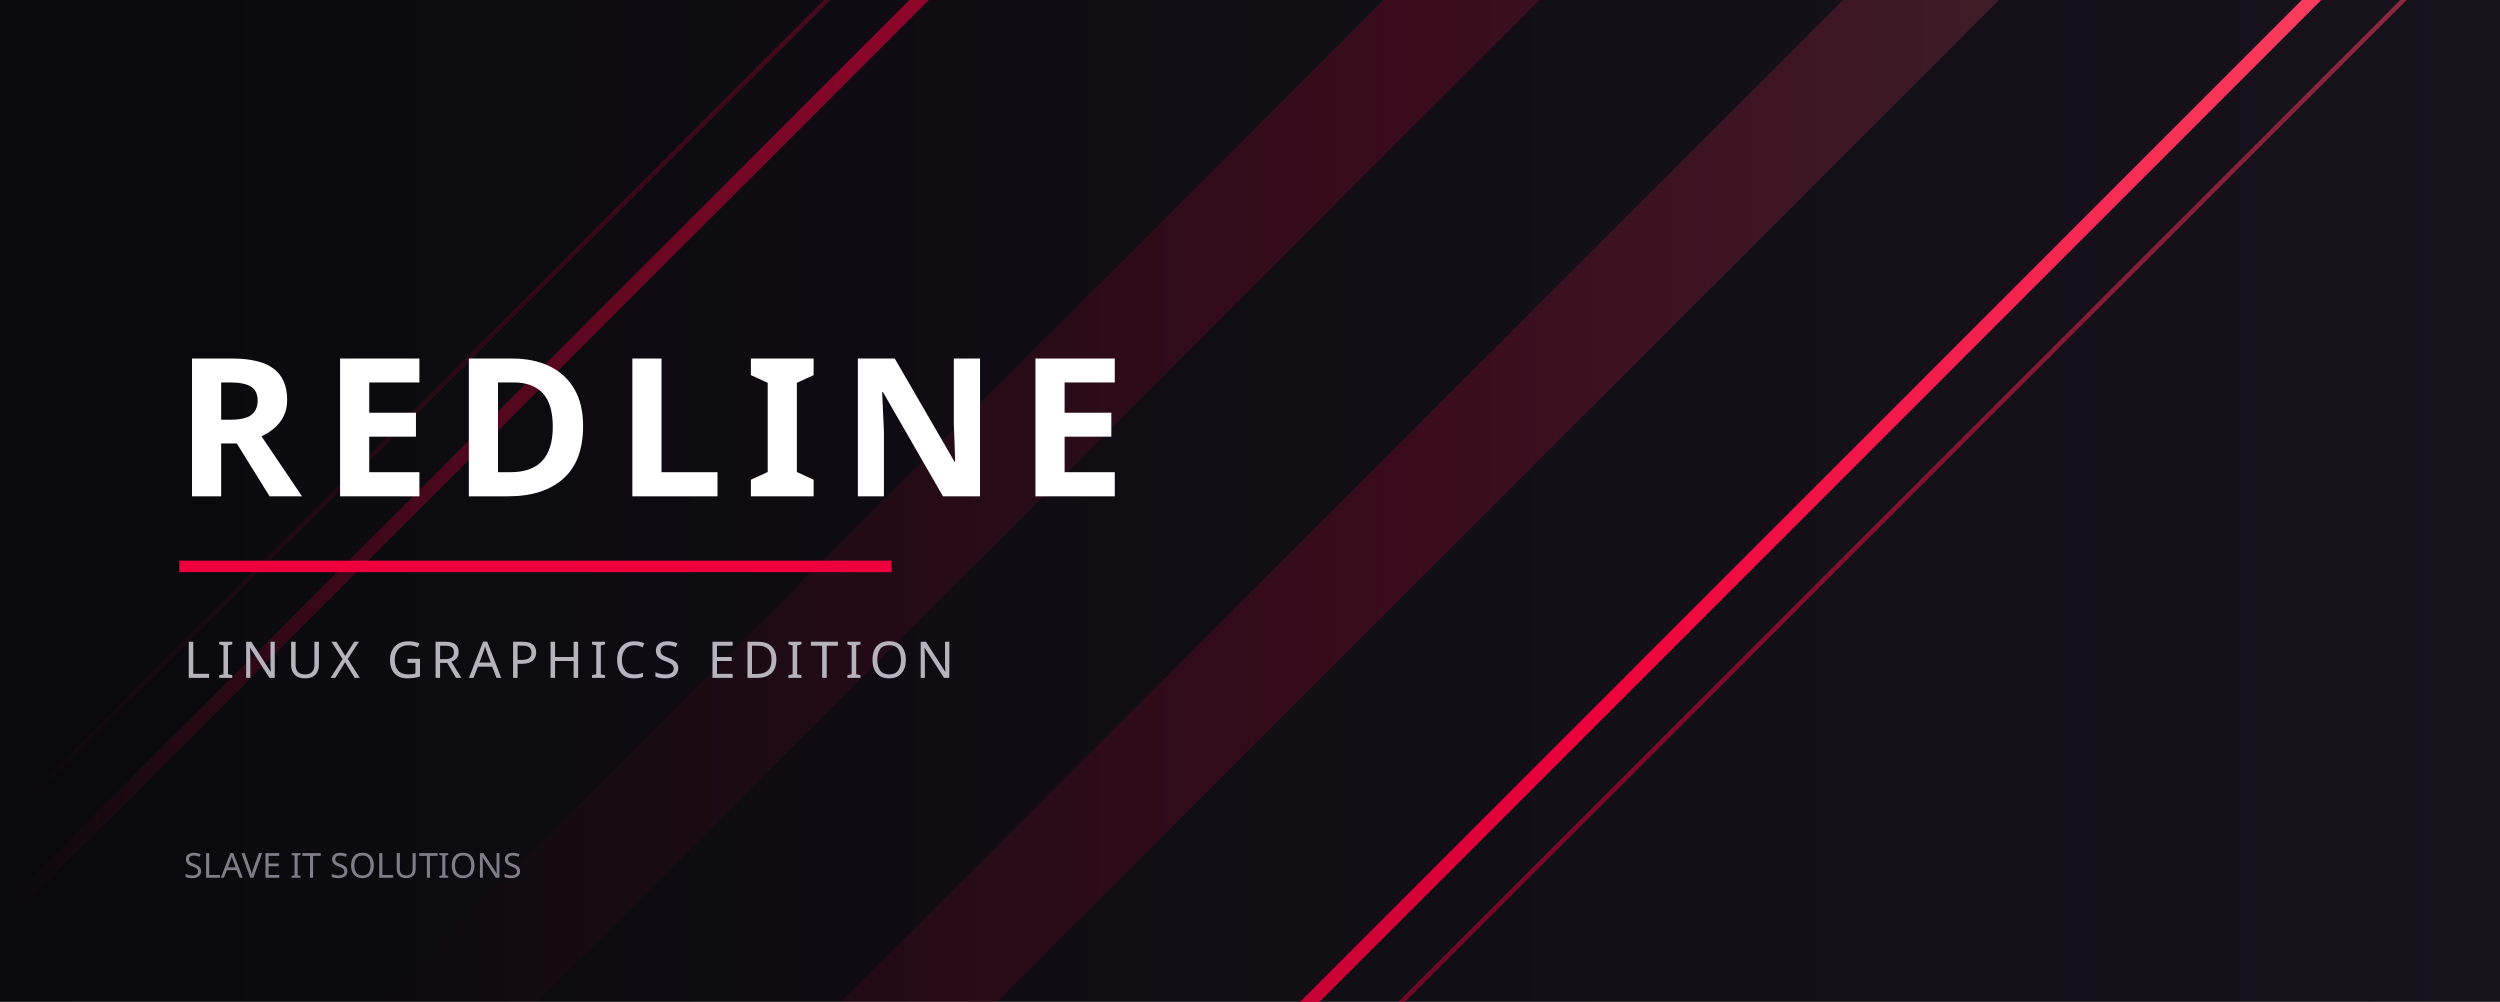
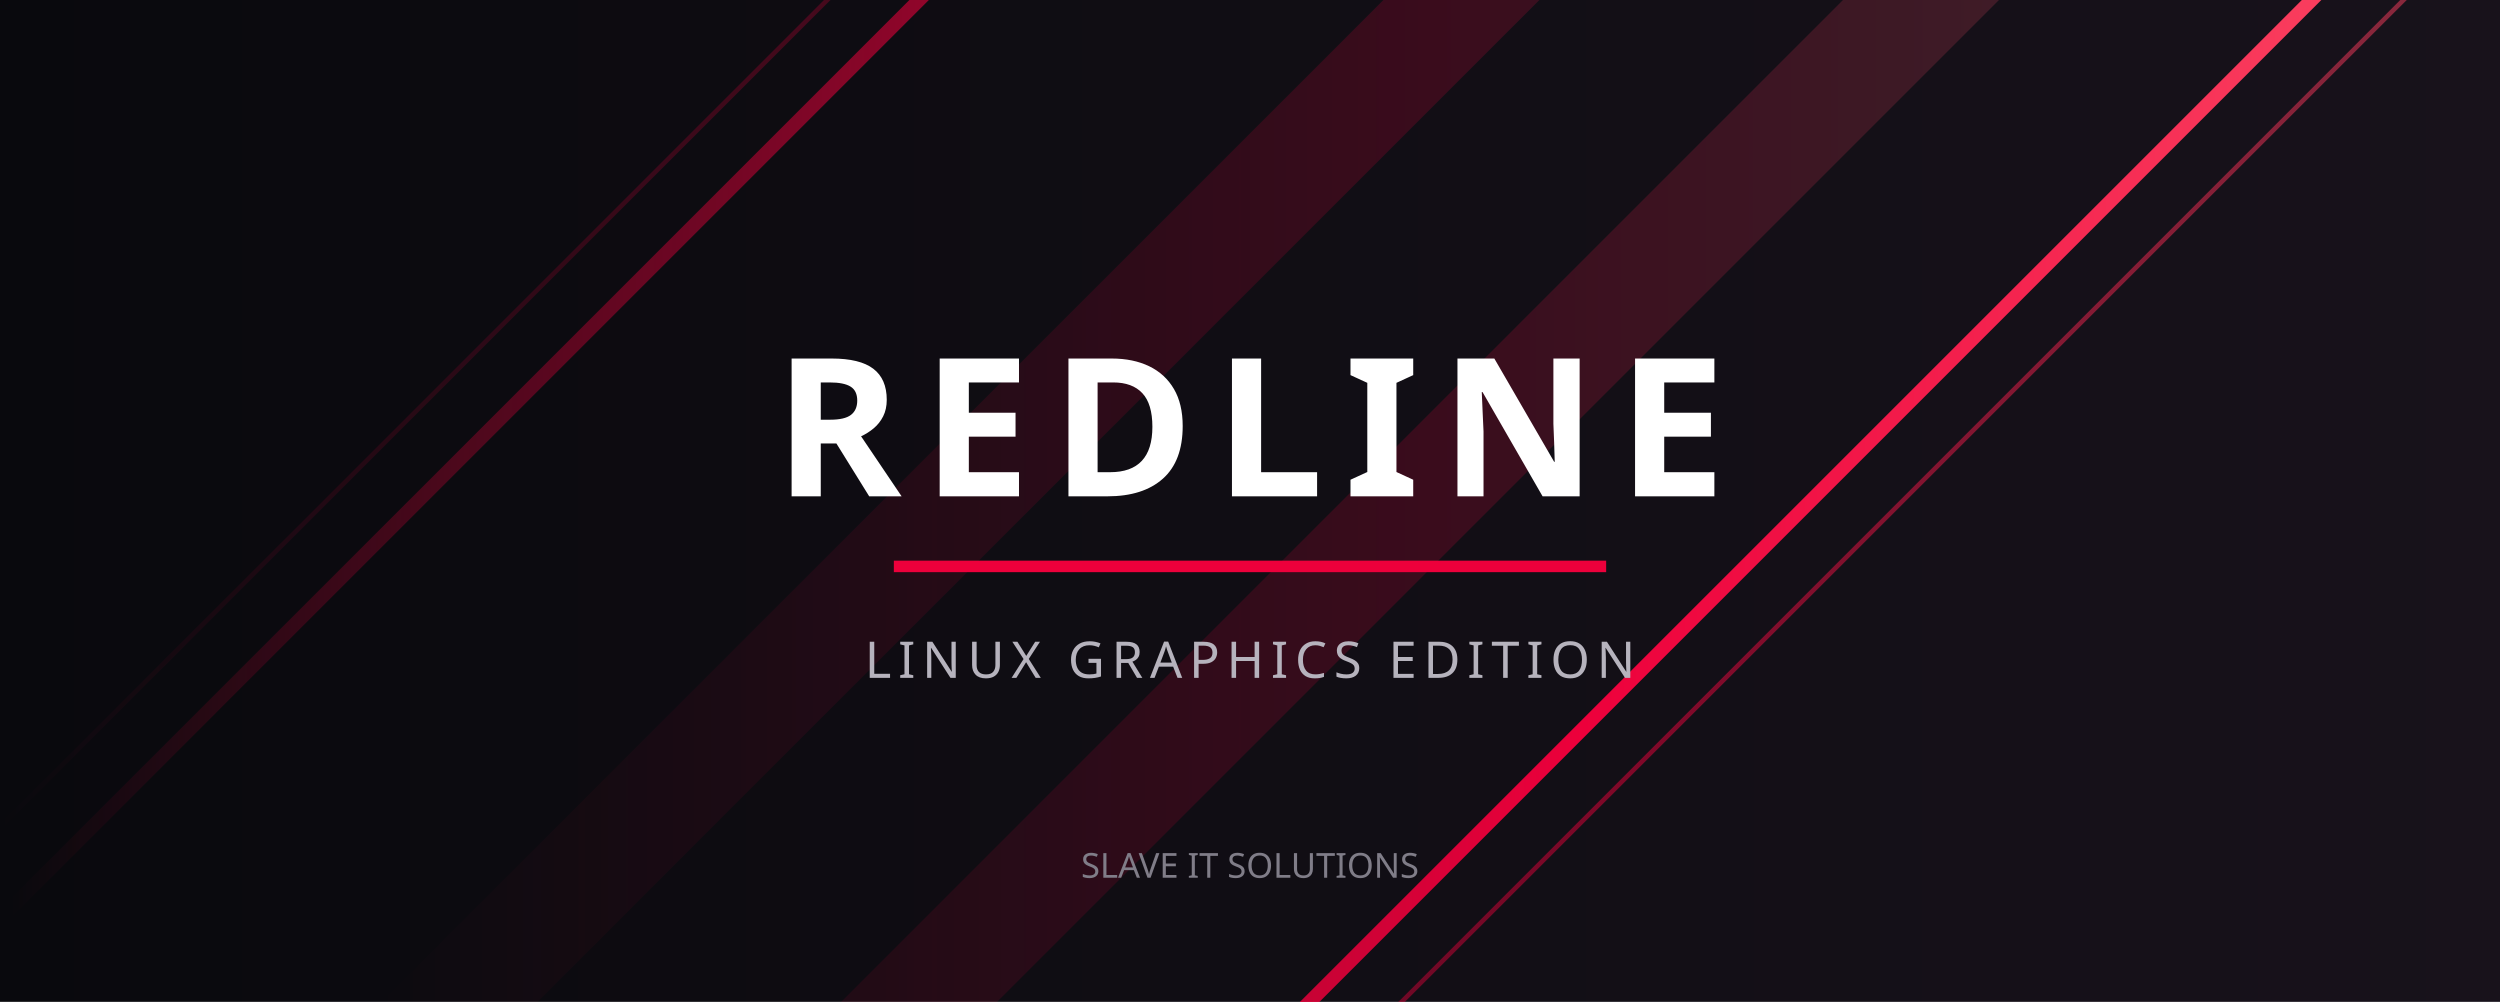
<svg xmlns="http://www.w3.org/2000/svg" width="1088" height="436" viewBox="0 0 1088 436">
  <defs>
    <linearGradient id="bg">
      <stop stop-color="#09090d" />
      <stop offset="1" stop-color="#18121b" />
    </linearGradient>
    <linearGradient id="red">
      <stop stop-color="#ed003b" stop-opacity="0" />
      <stop offset=".6" stop-color="#ed003b" />
      <stop offset="1" stop-color="#ff576c" />
    </linearGradient>
  </defs>
  <path fill="url(#bg)" d="M0 0h1088v436H0z" />
  <g fill="none" stroke="url(#red)">
    <path stroke-width="48" opacity=".18" d="M160 476 700-64M360 476 900-64" />
    <path stroke-width="6" d="M0 400 620-220M350 656 1150-144" />
    <path stroke-width="2" opacity=".5" d="M0 360 620-260M390 656 1190-144" />
  </g>
-   <text x="76" y="216" fill="#fff" font-family="sans-serif" font-size="84" font-weight="700" letter-spacing="9">REDLINE</text>
-   <path fill="#ed003b" d="M78 244h310v5H78z" />
-   <text x="80" y="295" fill="#b6b3bd" font-family="sans-serif" font-size="22" letter-spacing="3">LINUX GRAPHICS EDITION</text>
-   <text x="80" y="382" fill="#807d88" font-family="sans-serif" font-size="15">SLAVE IT SOLUTIONS</text>
+   <text x="544" y="216" text-anchor="middle" fill="#fff" font-family="sans-serif" font-size="84" font-weight="700" letter-spacing="9">REDLINE</text>
+   <path fill="#ed003b" d="M389 244h310v5H389z" />
+   <text x="544" y="295" text-anchor="middle" fill="#b6b3bd" font-family="sans-serif" font-size="22" letter-spacing="3">LINUX GRAPHICS EDITION</text>
+   <text x="544" y="382" text-anchor="middle" fill="#807d88" font-family="sans-serif" font-size="15">SLAVE IT SOLUTIONS</text>
</svg>
